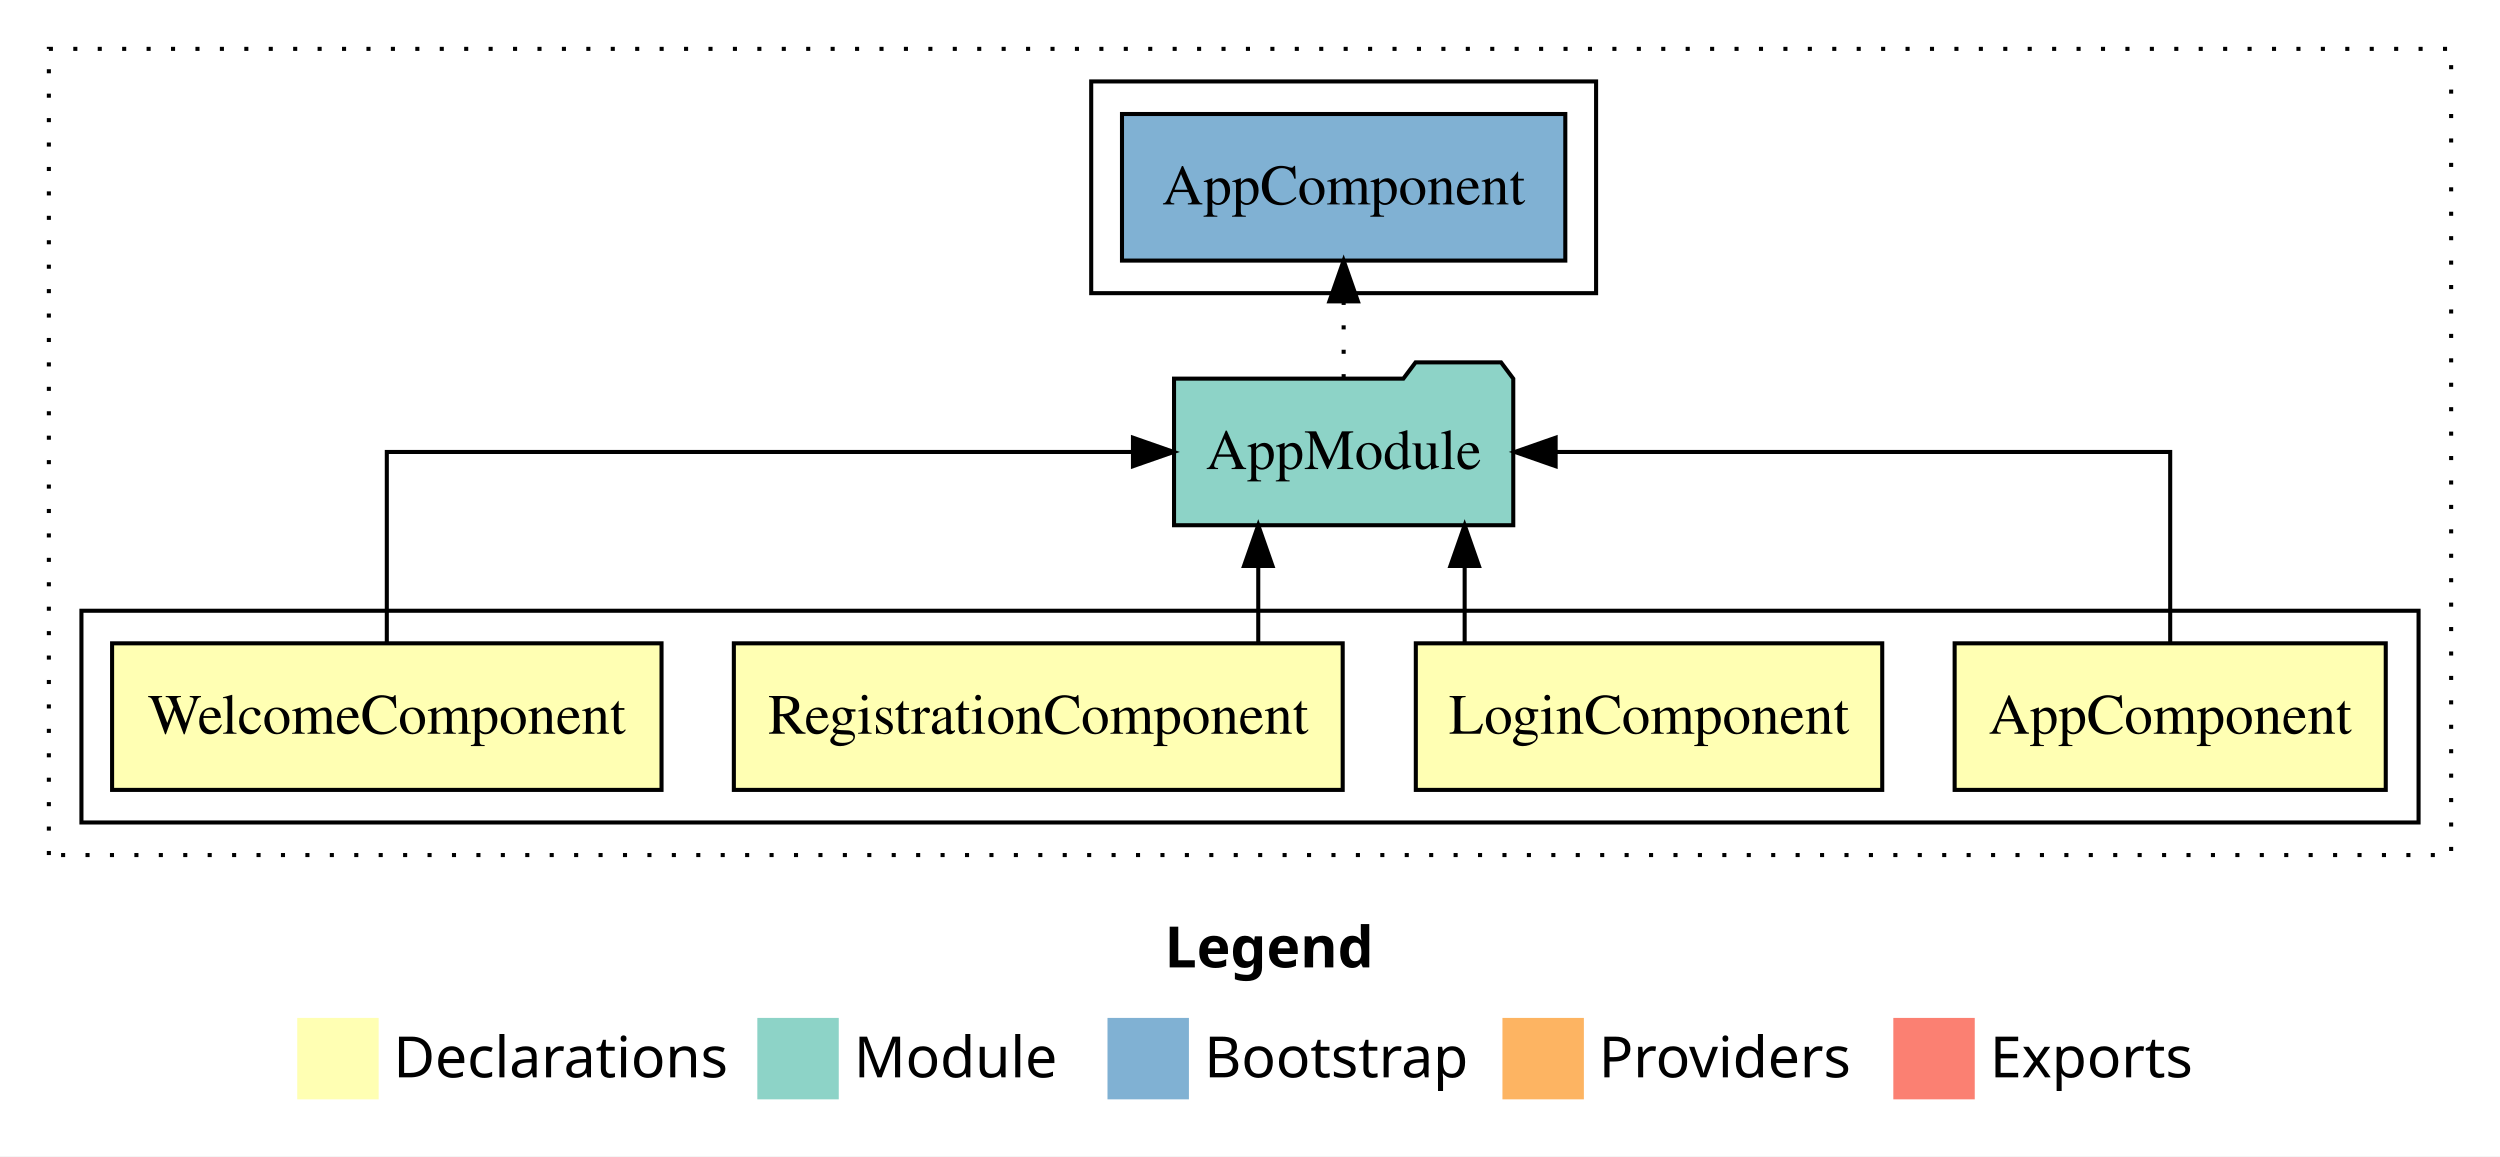
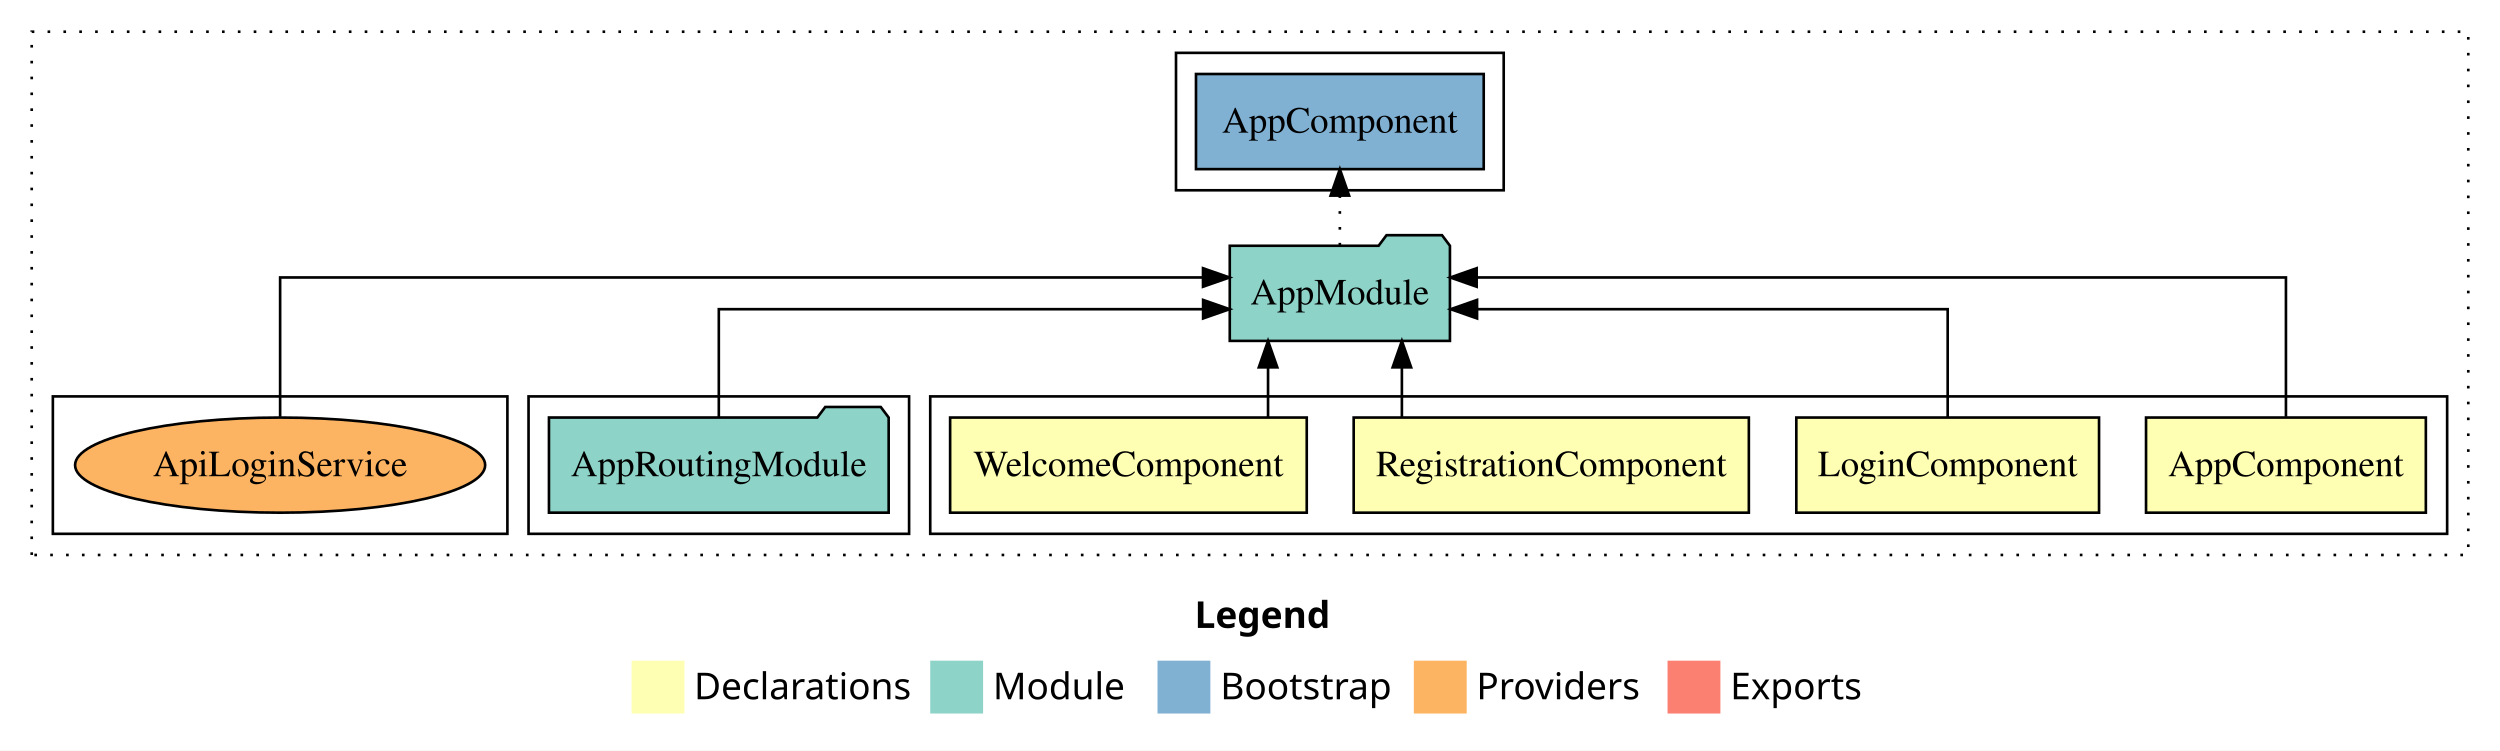
- <svg xmlns="http://www.w3.org/2000/svg" width="614pt" height="284pt" viewBox="0.00 0.00 614.00 284.00">
+ <svg xmlns="http://www.w3.org/2000/svg" width="946pt" height="284pt" viewBox="0.00 0.00 946.00 284.00">
  <g id="graph0" class="graph" transform="scale(1 1) rotate(0) translate(4 280)">
-     <polygon fill="#ffffff" stroke="transparent" points="-4,4 -4,-280 610,-280 610,4 -4,4" />
-     <text text-anchor="start" x="282.009" y="-42.4" font-family="sans-serif" font-weight="bold" font-size="14.00" fill="#000000">Legend</text>
-     <polygon fill="#ffffb3" stroke="transparent" points="69,-10 69,-30 89,-30 89,-10 69,-10" />
-     <text text-anchor="start" x="92.629" y="-15.4" font-family="sans-serif" font-size="14.00" fill="#000000">  Declarations</text>
-     <polygon fill="#8dd3c7" stroke="transparent" points="182,-10 182,-30 202,-30 202,-10 182,-10" />
-     <text text-anchor="start" x="205.725" y="-15.4" font-family="sans-serif" font-size="14.00" fill="#000000">  Module</text>
-     <polygon fill="#80b1d3" stroke="transparent" points="268,-10 268,-30 288,-30 288,-10 268,-10" />
-     <text text-anchor="start" x="291.781" y="-15.4" font-family="sans-serif" font-size="14.00" fill="#000000">  Bootstrap</text>
-     <polygon fill="#fdb462" stroke="transparent" points="365,-10 365,-30 385,-30 385,-10 365,-10" />
-     <text text-anchor="start" x="388.673" y="-15.4" font-family="sans-serif" font-size="14.00" fill="#000000">  Providers</text>
-     <polygon fill="#fb8072" stroke="transparent" points="461,-10 461,-30 481,-30 481,-10 461,-10" />
-     <text text-anchor="start" x="484.726" y="-15.4" font-family="sans-serif" font-size="14.00" fill="#000000">  Exports</text>
+     <polygon fill="#ffffff" stroke="transparent" points="-4,4 -4,-280 942,-280 942,4 -4,4" />
+     <text text-anchor="start" x="448.009" y="-42.4" font-family="sans-serif" font-weight="bold" font-size="14.00" fill="#000000">Legend</text>
+     <polygon fill="#ffffb3" stroke="transparent" points="235,-10 235,-30 255,-30 255,-10 235,-10" />
+     <text text-anchor="start" x="258.629" y="-15.4" font-family="sans-serif" font-size="14.00" fill="#000000">  Declarations</text>
+     <polygon fill="#8dd3c7" stroke="transparent" points="348,-10 348,-30 368,-30 368,-10 348,-10" />
+     <text text-anchor="start" x="371.725" y="-15.4" font-family="sans-serif" font-size="14.00" fill="#000000">  Module</text>
+     <polygon fill="#80b1d3" stroke="transparent" points="434,-10 434,-30 454,-30 454,-10 434,-10" />
+     <text text-anchor="start" x="457.781" y="-15.4" font-family="sans-serif" font-size="14.00" fill="#000000">  Bootstrap</text>
+     <polygon fill="#fdb462" stroke="transparent" points="531,-10 531,-30 551,-30 551,-10 531,-10" />
+     <text text-anchor="start" x="554.673" y="-15.4" font-family="sans-serif" font-size="14.00" fill="#000000">  Providers</text>
+     <polygon fill="#fb8072" stroke="transparent" points="627,-10 627,-30 647,-30 647,-10 627,-10" />
+     <text text-anchor="start" x="650.726" y="-15.4" font-family="sans-serif" font-size="14.00" fill="#000000">  Exports</text>
    <g id="clust1" class="cluster">
-       <polygon fill="none" stroke="#000000" stroke-dasharray="1,5" points="8,-70 8,-268 598,-268 598,-70 8,-70" />
+       <polygon fill="none" stroke="#000000" stroke-dasharray="1,5" points="8,-70 8,-268 930,-268 930,-70 8,-70" />
    </g>
    <g id="clust2" class="cluster">
-       <polygon fill="none" stroke="#000000" points="16,-78 16,-130 590,-130 590,-78 16,-78" />
+       <polygon fill="none" stroke="#000000" points="348,-78 348,-130 922,-130 922,-78 348,-78" />
+     </g>
+     <g id="clust7" class="cluster">
+       <polygon fill="none" stroke="#000000" points="196,-78 196,-130 340,-130 340,-78 196,-78" />
    </g>
    <g id="clust9" class="cluster">
-       <polygon fill="none" stroke="#000000" points="264,-208 264,-260 388,-260 388,-208 264,-208" />
+       <polygon fill="none" stroke="#000000" points="441,-208 441,-260 565,-260 565,-208 441,-208" />
+     </g>
+     <g id="clust10" class="cluster">
+       <polygon fill="none" stroke="#000000" points="16,-78 16,-130 188,-130 188,-78 16,-78" />
    </g>
    <g id="node1" class="node">
-       <polygon fill="#ffffb3" stroke="#000000" points="581.94,-122 476.06,-122 476.06,-86 581.94,-86 581.94,-122" />
-       <text text-anchor="middle" x="529" y="-99.8" font-family="Times,serif" font-size="14.00" fill="#000000">AppComponent</text>
+       <polygon fill="#ffffb3" stroke="#000000" points="913.94,-122 808.06,-122 808.06,-86 913.94,-86 913.94,-122" />
+       <text text-anchor="middle" x="861" y="-99.8" font-family="Times,serif" font-size="14.00" fill="#000000">AppComponent</text>
    </g>
    <g id="node5" class="node">
-       <polygon fill="#8dd3c7" stroke="#000000" points="367.657,-187 364.657,-191 343.657,-191 340.657,-187 284.343,-187 284.343,-151 367.657,-151 367.657,-187" />
-       <text text-anchor="middle" x="326" y="-164.8" font-family="Times,serif" font-size="14.00" fill="#000000">AppModule</text>
+       <polygon fill="#8dd3c7" stroke="#000000" points="544.657,-187 541.657,-191 520.657,-191 517.657,-187 461.343,-187 461.343,-151 544.657,-151 544.657,-187" />
+       <text text-anchor="middle" x="503" y="-164.8" font-family="Times,serif" font-size="14.00" fill="#000000">AppModule</text>
    </g>
    <g id="edge1" class="edge">
-       <path fill="none" stroke="#000000" d="M529,-122.106C529,-141.339 529,-169 529,-169 529,-169 378.062,-169 378.062,-169" />
-       <polygon fill="#000000" stroke="#000000" points="378.062,-165.5 368.062,-169 378.062,-172.5 378.062,-165.5" />
+       <path fill="none" stroke="#000000" d="M861,-122.284C861,-143.321 861,-175 861,-175 861,-175 554.768,-175 554.768,-175" />
+       <polygon fill="#000000" stroke="#000000" points="554.768,-171.5 544.768,-175 554.768,-178.5 554.768,-171.5" />
    </g>
    <g id="node2" class="node">
-       <polygon fill="#ffffb3" stroke="#000000" points="458.276,-122 343.724,-122 343.724,-86 458.276,-86 458.276,-122" />
-       <text text-anchor="middle" x="401" y="-99.8" font-family="Times,serif" font-size="14.00" fill="#000000">LoginComponent</text>
+       <polygon fill="#ffffb3" stroke="#000000" points="790.276,-122 675.724,-122 675.724,-86 790.276,-86 790.276,-122" />
+       <text text-anchor="middle" x="733" y="-99.8" font-family="Times,serif" font-size="14.00" fill="#000000">LoginComponent</text>
    </g>
    <g id="edge2" class="edge">
-       <path fill="none" stroke="#000000" d="M355.72,-122.106C355.72,-122.106 355.72,-140.991 355.72,-140.991" />
-       <polygon fill="#000000" stroke="#000000" points="352.22,-140.991 355.72,-150.991 359.22,-140.991 352.22,-140.991" />
+       <path fill="none" stroke="#000000" d="M733,-122.022C733,-139.373 733,-163 733,-163 733,-163 554.918,-163 554.918,-163" />
+       <polygon fill="#000000" stroke="#000000" points="554.918,-159.5 544.918,-163 554.918,-166.5 554.918,-159.5" />
    </g>
    <g id="node3" class="node">
-       <polygon fill="#ffffb3" stroke="#000000" points="325.766,-122 176.234,-122 176.234,-86 325.766,-86 325.766,-122" />
-       <text text-anchor="middle" x="251" y="-99.8" font-family="Times,serif" font-size="14.00" fill="#000000">RegistrationComponent</text>
+       <polygon fill="#ffffb3" stroke="#000000" points="657.766,-122 508.234,-122 508.234,-86 657.766,-86 657.766,-122" />
+       <text text-anchor="middle" x="583" y="-99.8" font-family="Times,serif" font-size="14.00" fill="#000000">RegistrationComponent</text>
    </g>
    <g id="edge3" class="edge">
-       <path fill="none" stroke="#000000" d="M305.027,-122.106C305.027,-122.106 305.027,-140.991 305.027,-140.991" />
-       <polygon fill="#000000" stroke="#000000" points="301.527,-140.991 305.027,-150.991 308.527,-140.991 301.527,-140.991" />
+       <path fill="none" stroke="#000000" d="M526.473,-122.106C526.473,-122.106 526.473,-140.991 526.473,-140.991" />
+       <polygon fill="#000000" stroke="#000000" points="522.973,-140.991 526.473,-150.991 529.973,-140.991 522.973,-140.991" />
    </g>
    <g id="node4" class="node">
-       <polygon fill="#ffffb3" stroke="#000000" points="158.472,-122 23.528,-122 23.528,-86 158.472,-86 158.472,-122" />
-       <text text-anchor="middle" x="91" y="-99.8" font-family="Times,serif" font-size="14.00" fill="#000000">WelcomeComponent</text>
+       <polygon fill="#ffffb3" stroke="#000000" points="490.472,-122 355.528,-122 355.528,-86 490.472,-86 490.472,-122" />
+       <text text-anchor="middle" x="423" y="-99.8" font-family="Times,serif" font-size="14.00" fill="#000000">WelcomeComponent</text>
    </g>
    <g id="edge4" class="edge">
-       <path fill="none" stroke="#000000" d="M91,-122.106C91,-141.339 91,-169 91,-169 91,-169 274.257,-169 274.257,-169" />
-       <polygon fill="#000000" stroke="#000000" points="274.257,-172.5 284.257,-169 274.257,-165.5 274.257,-172.5" />
+       <path fill="none" stroke="#000000" d="M475.829,-122.106C475.829,-122.106 475.829,-140.991 475.829,-140.991" />
+       <polygon fill="#000000" stroke="#000000" points="472.329,-140.991 475.829,-150.991 479.329,-140.991 472.329,-140.991" />
+     </g>
+     <g id="node7" class="node">
+       <polygon fill="#80b1d3" stroke="#000000" points="557.439,-252 448.561,-252 448.561,-216 557.439,-216 557.439,-252" />
+       <text text-anchor="middle" x="503" y="-229.8" font-family="Times,serif" font-size="14.00" fill="#000000">AppComponent </text>
+     </g>
+     <g id="edge6" class="edge">
+       <path fill="none" stroke="#000000" stroke-dasharray="1,5" d="M503,-187.106C503,-187.106 503,-205.991 503,-205.991" />
+       <polygon fill="#000000" stroke="#000000" points="499.5,-205.991 503,-215.991 506.5,-205.991 499.5,-205.991" />
    </g>
    <g id="node6" class="node">
-       <polygon fill="#80b1d3" stroke="#000000" points="380.439,-252 271.561,-252 271.561,-216 380.439,-216 380.439,-252" />
-       <text text-anchor="middle" x="326" y="-229.8" font-family="Times,serif" font-size="14.00" fill="#000000">AppComponent </text>
+       <polygon fill="#8dd3c7" stroke="#000000" points="332.274,-122 329.274,-126 308.274,-126 305.274,-122 203.726,-122 203.726,-86 332.274,-86 332.274,-122" />
+       <text text-anchor="middle" x="268" y="-99.8" font-family="Times,serif" font-size="14.00" fill="#000000">AppRoutingModule</text>
    </g>
    <g id="edge5" class="edge">
-       <path fill="none" stroke="#000000" stroke-dasharray="1,5" d="M326,-187.106C326,-187.106 326,-205.991 326,-205.991" />
-       <polygon fill="#000000" stroke="#000000" points="322.5,-205.991 326,-215.991 329.5,-205.991 322.5,-205.991" />
+       <path fill="none" stroke="#000000" d="M268,-122.022C268,-139.373 268,-163 268,-163 268,-163 451.257,-163 451.257,-163" />
+       <polygon fill="#000000" stroke="#000000" points="451.257,-166.5 461.257,-163 451.257,-159.5 451.257,-166.5" />
+     </g>
+     <g id="node8" class="node">
+       <ellipse fill="#fdb462" stroke="#000000" cx="102" cy="-104" rx="77.588" ry="18" />
+       <text text-anchor="middle" x="102" y="-99.8" font-family="Times,serif" font-size="14.00" fill="#000000">ApiLoginService</text>
+     </g>
+     <g id="edge7" class="edge">
+       <path fill="none" stroke="#000000" d="M102,-122.284C102,-143.321 102,-175 102,-175 102,-175 451.221,-175 451.221,-175" />
+       <polygon fill="#000000" stroke="#000000" points="451.221,-178.5 461.221,-175 451.221,-171.5 451.221,-178.5" />
    </g>
  </g>
</svg>
